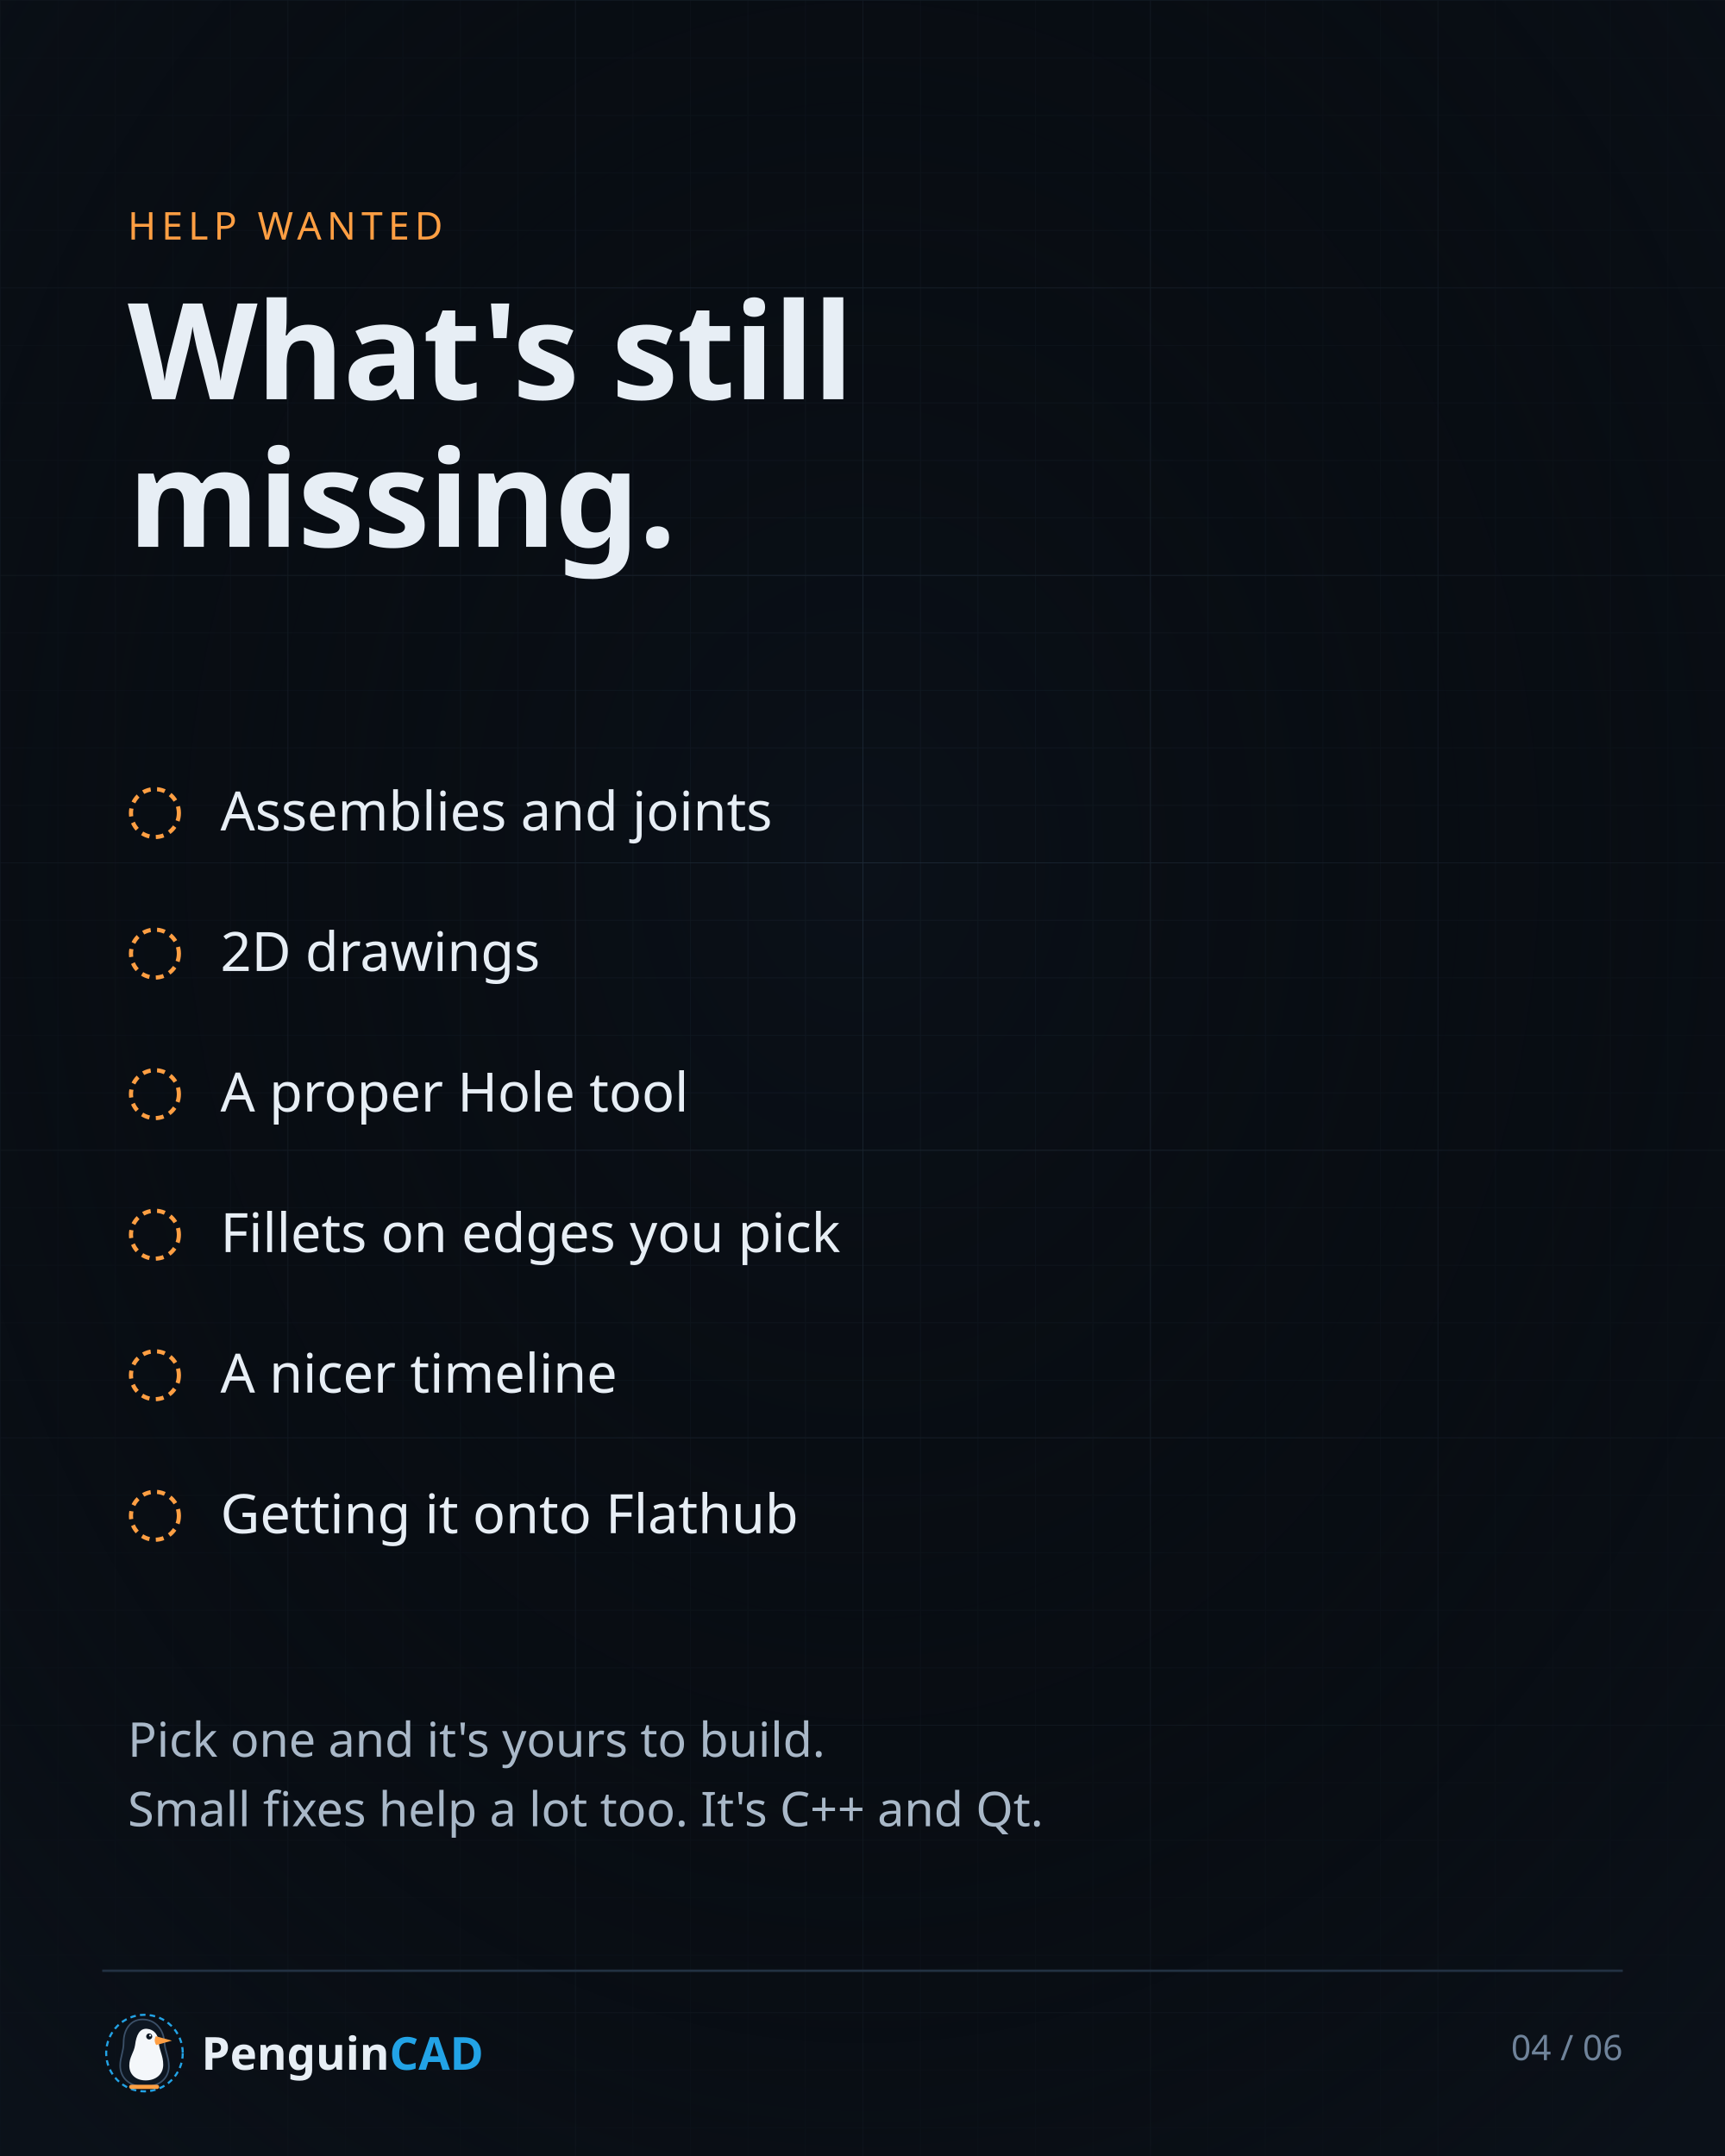
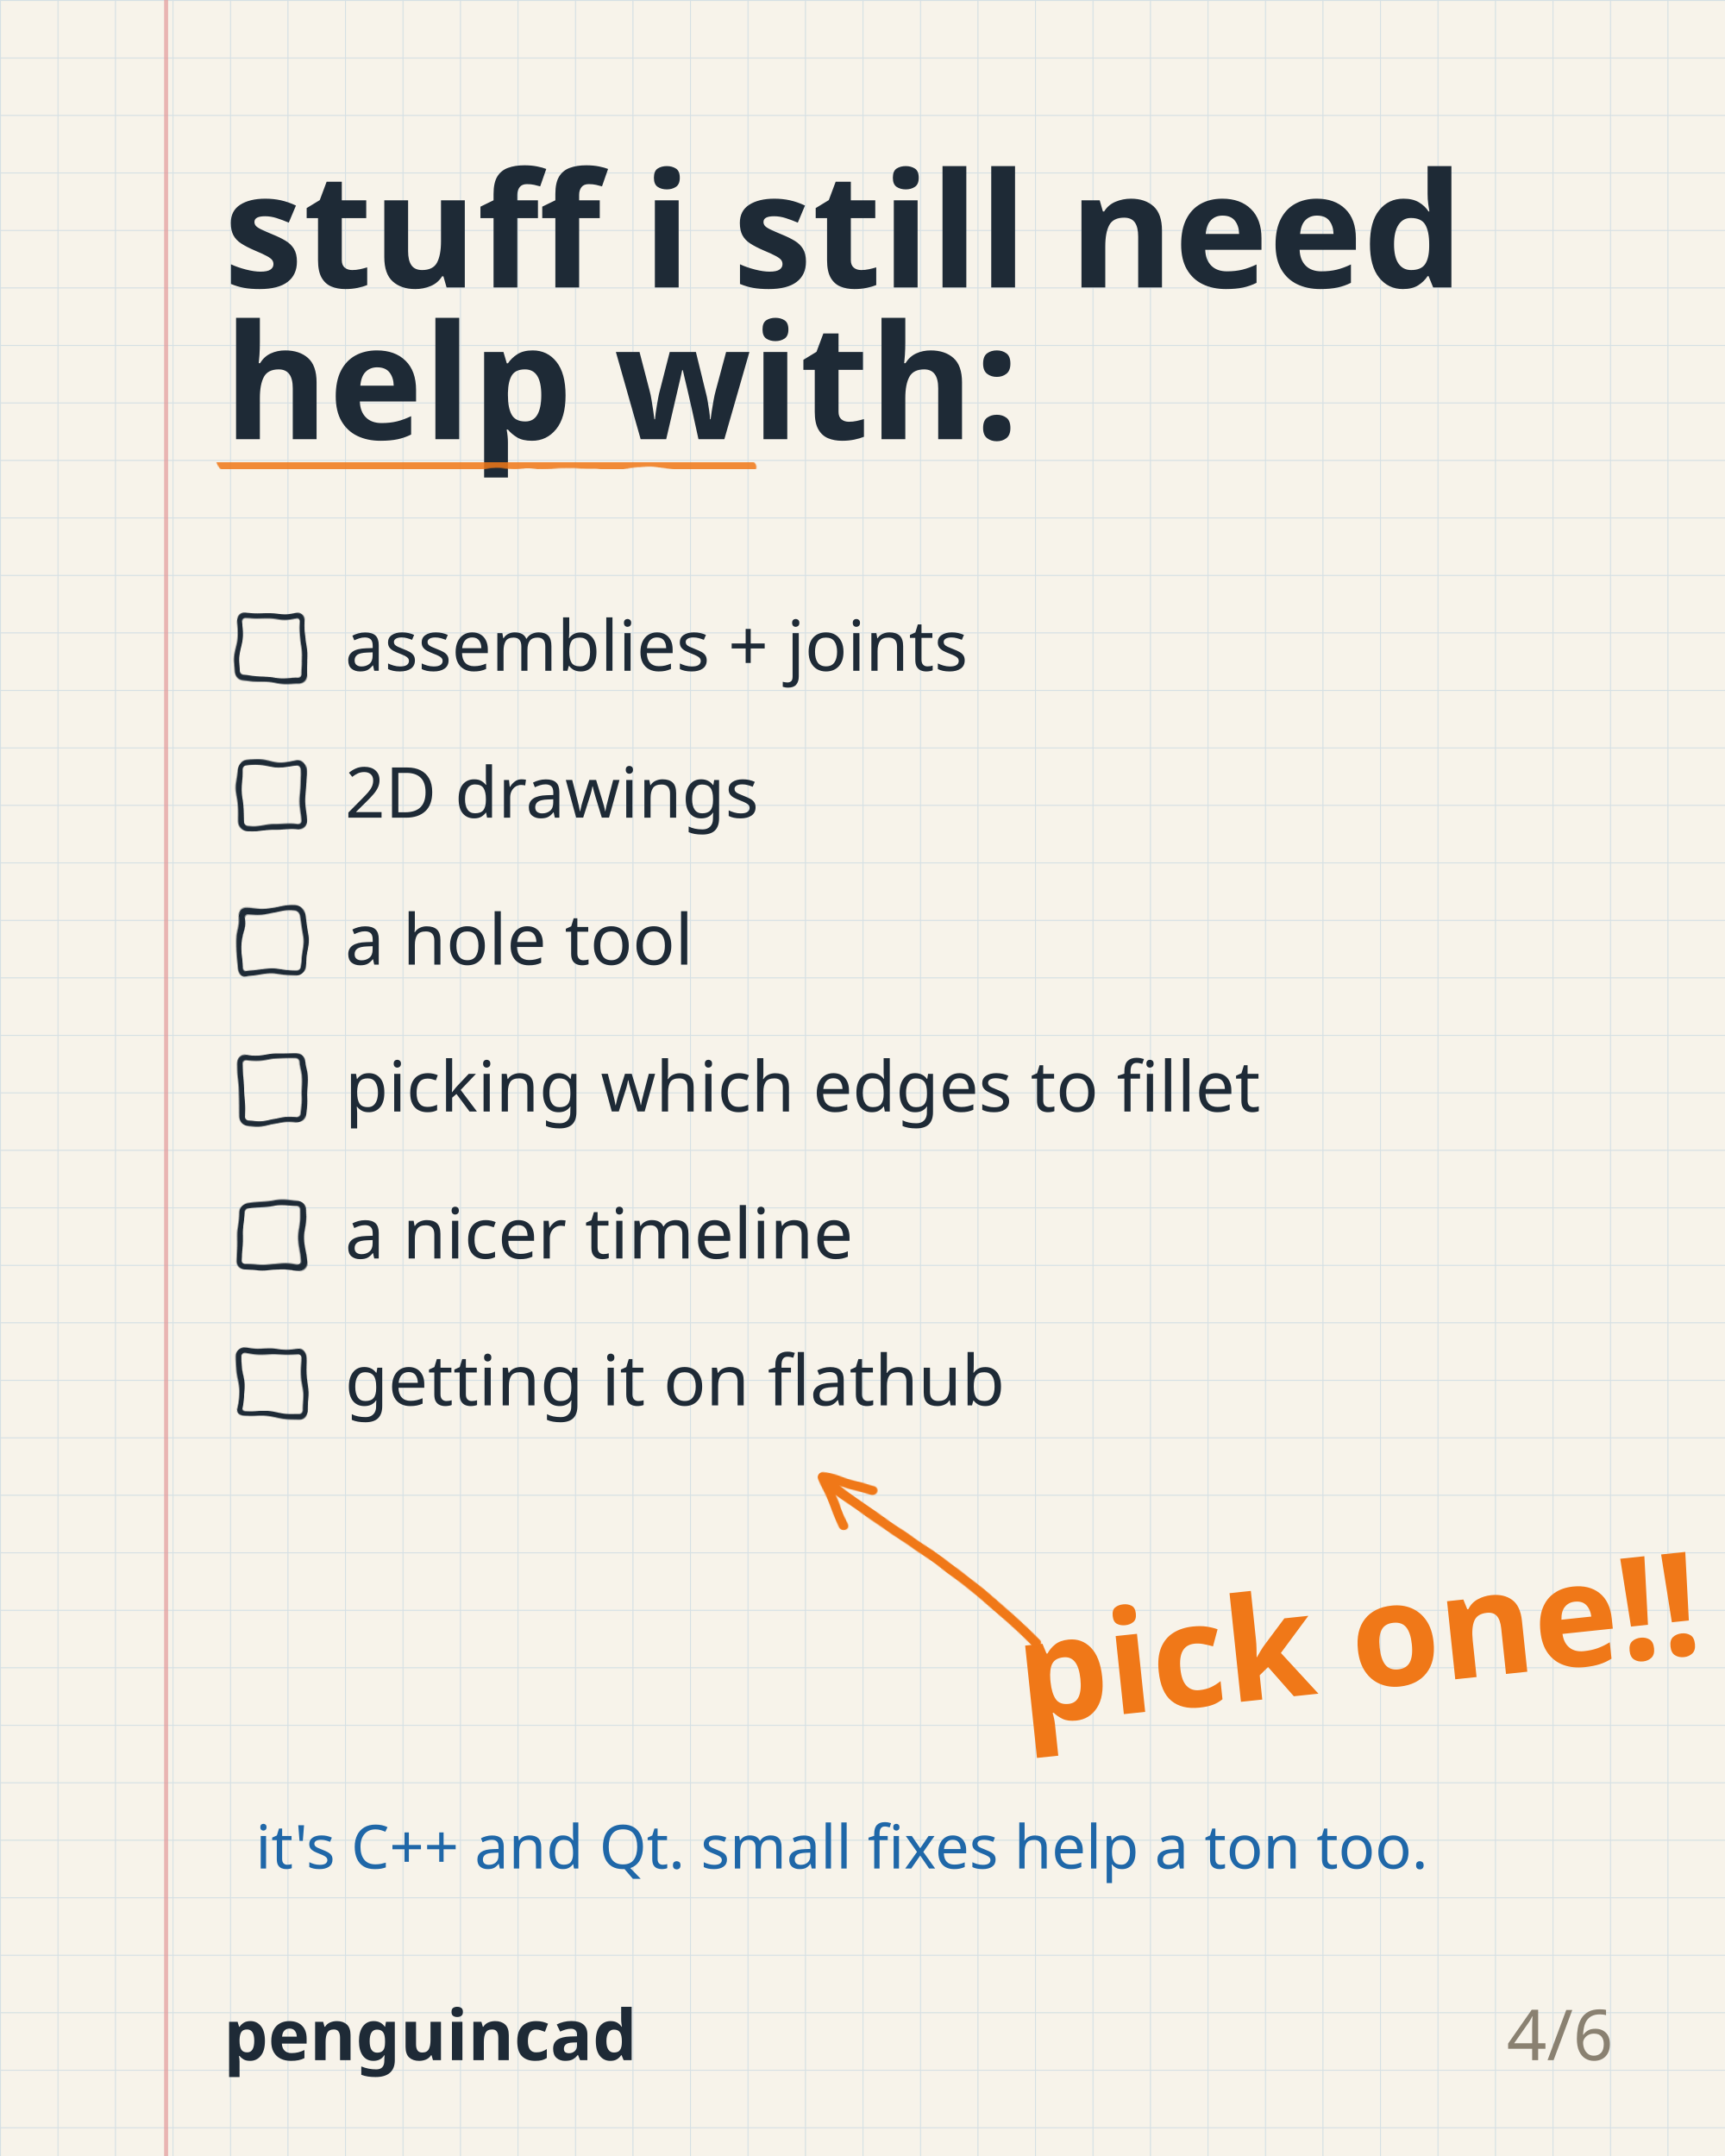
<svg xmlns="http://www.w3.org/2000/svg" width="1080" height="1350" viewBox="0 0 1080 1350">
  <defs>
-     <pattern id="minor" width="36" height="36" patternUnits="userSpaceOnUse">
-       <path d="M36 0H0V36" fill="none" stroke="#80aad2" stroke-opacity=".06" stroke-width="1" />
+     <pattern id="grid" width="36" height="36" patternUnits="userSpaceOnUse">
+       <path d="M36 0H0V36" fill="none" stroke="#9fc0dc" stroke-opacity=".38" stroke-width="1.2" />
    </pattern>
-     <pattern id="major" width="180" height="180" patternUnits="userSpaceOnUse">
-       <path d="M180 0H0V180" fill="none" stroke="#80aad2" stroke-opacity=".11" stroke-width="1" />
-     </pattern>
-     <radialGradient id="fade" cx="50%" cy="40%" r="75%">
-       <stop offset="0" stop-color="#000" stop-opacity="0" />
-       <stop offset="1" stop-color="#0b1119" stop-opacity=".95" />
-     </radialGradient>
-     <radialGradient id="glow" cx="50%" cy="50%" r="50%">
-       <stop offset="0" stop-color="#22a3e6" stop-opacity=".30" />
-       <stop offset="1" stop-color="#22a3e6" stop-opacity="0" />
-     </radialGradient>
-     <radialGradient id="glowOrange" cx="50%" cy="50%" r="50%">
-       <stop offset="0" stop-color="#ff9f43" stop-opacity=".22" />
-       <stop offset="1" stop-color="#ff9f43" stop-opacity="0" />
-     </radialGradient>
-     <linearGradient id="top" x1="0" y1="0" x2="1" y2="1">
-       <stop offset="0" stop-color="#eef3f7" />
-       <stop offset="1" stop-color="#aebccb" />
-     </linearGradient>
-     <linearGradient id="side" x1="0" y1="0" x2="1" y2="0">
-       <stop offset="0" stop-color="#4c5c6e" />
-       <stop offset=".45" stop-color="#9aa9b8" />
-       <stop offset=".7" stop-color="#7b8a9a" />
-       <stop offset="1" stop-color="#3f4e5f" />
-     </linearGradient>
-     <linearGradient id="hole" x1="0" y1="0" x2="0" y2="1">
-       <stop offset="0" stop-color="#0c131b" />
-       <stop offset="1" stop-color="#2a3847" />
-     </linearGradient>
-     <marker id="arrow" viewBox="0 0 10 10" refX="9" refY="5" markerWidth="9" markerHeight="9" orient="auto-start-reverse">
-       <path d="M0 1.5 10 5 0 8.5z" fill="#ff9f43" />
-     </marker>
+     <filter id="rough" x="-10%" y="-10%" width="120%" height="120%">
+       <feTurbulence type="fractalNoise" baseFrequency="0.035" numOctaves="2" seed="7" />
+       <feDisplacementMap in="SourceGraphic" scale="7" />
+     </filter>
+     <filter id="shadow" x="-10%" y="-10%" width="130%" height="130%">
+       <feDropShadow dx="4" dy="10" stdDeviation="10" flood-color="#3a2f1e" flood-opacity=".28" />
+     </filter>
    <symbol id="penguin" viewBox="0 0 64 64">
-       <circle cx="32" cy="33" r="29" fill="none" stroke="#22a3e6" stroke-width="1.6" stroke-dasharray="4.2 3.2" />
-       <path d="M30.5 7.5c9.8 0 15.9 7.6 16.6 17.2.5 7 3.4 11.4 3.4 18.3 0 9.6-7.9 15.5-18.5 15.5S13.6 52.4 13.6 42.4c0-6.2 2.6-10.6 2.6-17.4C16.2 14.9 21.6 7.5 30.5 7.5z" fill="#0E1722" stroke="#3B5068" stroke-width="1.2" />
+       <path d="M30.5 7.5c9.8 0 15.9 7.6 16.6 17.2.5 7 3.4 11.4 3.4 18.3 0 9.6-7.9 15.5-18.5 15.5S13.6 52.4 13.6 42.4c0-6.2 2.6-10.6 2.6-17.4C16.2 14.9 21.6 7.5 30.5 7.5z" fill="#0E1722" />
      <path d="M33.8 14.6c5.6.4 8.6 4.6 9 10.2.4 6.2 3.4 10 3.4 17 0 7.4-5.6 11.9-13.3 11.9-7.4 0-12.4-4.4-12.4-11.3 0-6.5 3.6-9.8 4.4-15.6.9-7.3 3.4-12.6 8.9-12.2z" fill="#F4F7FA" />
      <path d="M40.6 20.2 52.8 23.6 40.9 26.9c-1.4-2.2-1.5-4.4-.3-6.7z" fill="#FF9F43" />
      <circle cx="35.6" cy="20.4" r="2.3" fill="#0E1722" />
      <circle cx="36.3" cy="19.7" r=".75" fill="#F4F7FA" />
      <path d="M22 58.6h19.5" stroke="#FF9F43" stroke-width="3.2" stroke-linecap="round" />
    </symbol>
  </defs>
-   <rect width="1080" height="1350" fill="#0b1119" />
-   <rect width="1080" height="1350" fill="url(#minor)" />
-   <rect width="1080" height="1350" fill="url(#major)" />
-   <rect width="1080" height="1350" fill="url(#fade)" />
-   <text x="80" y="150" font-size="24" style="font-family:'B612 Mono';letter-spacing:.14em" fill="#ff9f43" text-anchor="start">HELP WANTED</text>
-   <text x="80" y="250.0" font-size="84" style="font-family:Archivo;font-stretch:112%;font-weight:800;letter-spacing:-.01em" fill="#e7eef5" text-anchor="start">What's still</text>
-   <text x="80" y="342.4" font-size="84" style="font-family:Archivo;font-stretch:112%;font-weight:800;letter-spacing:-.01em" fill="#e7eef5" text-anchor="start">missing.</text>
-   <circle cx="97" cy="509.12" r="15" fill="none" stroke="#ff9f43" stroke-width="2.6" stroke-dasharray="5 4" />
-   <text x="138" y="520" font-size="34" style="font-family:Archivo;font-weight:500" fill="#e7eef5" text-anchor="start">Assemblies and joints</text>
-   <circle cx="97" cy="597.12" r="15" fill="none" stroke="#ff9f43" stroke-width="2.6" stroke-dasharray="5 4" />
-   <text x="138" y="608" font-size="34" style="font-family:Archivo;font-weight:500" fill="#e7eef5" text-anchor="start">2D drawings</text>
-   <circle cx="97" cy="685.12" r="15" fill="none" stroke="#ff9f43" stroke-width="2.6" stroke-dasharray="5 4" />
-   <text x="138" y="696" font-size="34" style="font-family:Archivo;font-weight:500" fill="#e7eef5" text-anchor="start">A proper Hole tool</text>
-   <circle cx="97" cy="773.12" r="15" fill="none" stroke="#ff9f43" stroke-width="2.6" stroke-dasharray="5 4" />
-   <text x="138" y="784" font-size="34" style="font-family:Archivo;font-weight:500" fill="#e7eef5" text-anchor="start">Fillets on edges you pick</text>
-   <circle cx="97" cy="861.12" r="15" fill="none" stroke="#ff9f43" stroke-width="2.6" stroke-dasharray="5 4" />
-   <text x="138" y="872" font-size="34" style="font-family:Archivo;font-weight:500" fill="#e7eef5" text-anchor="start">A nicer timeline</text>
-   <circle cx="97" cy="949.12" r="15" fill="none" stroke="#ff9f43" stroke-width="2.6" stroke-dasharray="5 4" />
-   <text x="138" y="960" font-size="34" style="font-family:Archivo;font-weight:500" fill="#e7eef5" text-anchor="start">Getting it onto Flathub</text>
-   <text x="80" y="1100.0" font-size="30" style="font-family:Archivo;font-weight:500" fill="#a9b8c8" text-anchor="start">Pick one and it's yours to build.</text>
-   <text x="80" y="1143.5" font-size="30" style="font-family:Archivo;font-weight:500" fill="#a9b8c8" text-anchor="start">Small fixes help a lot too. It's C++ and Qt.</text>
-   <use href="#penguin" x="64" y="1258.28" width="52.9" height="52.9" />
-   <text x="126.1" y="1296" font-size="28.52" style="font-family:Archivo;font-stretch:125%;font-weight:800" fill="#e7eef5">Penguin<tspan fill="#22a3e6">CAD</tspan>
-   </text>
-   <text x="1016" y="1290" font-size="22" style="font-family:'B612 Mono'" fill="#6f839a" text-anchor="end">04 / 06</text>
-   <path d="M64 1234H1016" stroke="#223142" stroke-width="1.5" />
+   <rect width="1080" height="1350" fill="#f7f3ea" />
+   <rect width="1080" height="1350" fill="url(#grid)" />
+   <path d="M104 0V1350" stroke="#e39a9a" stroke-width="2.5" stroke-opacity=".7" />
+   <text x="140" y="180.0" font-size="100" style="font-family:Caveat;font-weight:700" fill="#1e2a36" text-anchor="start">stuff i still need</text>
+   <text x="140" y="275.0" font-size="100" style="font-family:Caveat;font-weight:700" fill="#1e2a36" text-anchor="start">help with:</text>
+   <path d="M140 290 C239.0 296 371.0 285 470 293" fill="none" stroke="#f07818" stroke-width="8" stroke-linecap="round" stroke-opacity=".85" filter="url(#rough)" />
+   <rect x="150" y="385.68" width="40" height="40" rx="4" fill="none" stroke="#1e2a36" stroke-width="3.5" filter="url(#rough)" />
+   <text x="216" y="420" font-size="44" style="font-family:'Patrick Hand'" fill="#1e2a36" text-anchor="start">assemblies + joints</text>
+   <rect x="150" y="477.68" width="40" height="40" rx="4" fill="none" stroke="#1e2a36" stroke-width="3.5" filter="url(#rough)" />
+   <text x="216" y="512" font-size="44" style="font-family:'Patrick Hand'" fill="#1e2a36" text-anchor="start">2D drawings</text>
+   <rect x="150" y="569.68" width="40" height="40" rx="4" fill="none" stroke="#1e2a36" stroke-width="3.5" filter="url(#rough)" />
+   <text x="216" y="604" font-size="44" style="font-family:'Patrick Hand'" fill="#1e2a36" text-anchor="start">a hole tool</text>
+   <rect x="150" y="661.68" width="40" height="40" rx="4" fill="none" stroke="#1e2a36" stroke-width="3.5" filter="url(#rough)" />
+   <text x="216" y="696" font-size="44" style="font-family:'Patrick Hand'" fill="#1e2a36" text-anchor="start">picking which edges to fillet</text>
+   <rect x="150" y="753.68" width="40" height="40" rx="4" fill="none" stroke="#1e2a36" stroke-width="3.5" filter="url(#rough)" />
+   <text x="216" y="788" font-size="44" style="font-family:'Patrick Hand'" fill="#1e2a36" text-anchor="start">a nicer timeline</text>
+   <rect x="150" y="845.68" width="40" height="40" rx="4" fill="none" stroke="#1e2a36" stroke-width="3.5" filter="url(#rough)" />
+   <text x="216" y="880" font-size="44" style="font-family:'Patrick Hand'" fill="#1e2a36" text-anchor="start">getting it on flathub</text>
+   <text x="640" y="1080" font-size="90" style="font-family:Caveat;font-weight:700" fill="#f07818" text-anchor="start" transform="rotate(-6 640 1080)">pick one!!</text>
+   <g fill="none" stroke="#f07818" stroke-width="6" stroke-linecap="round" stroke-linejoin="round" filter="url(#rough)">
+     <path d="M650 1030 C 600 980, 560 960, 520 930" />
+     <path d="M545 932 L516 926 L527 954" />
+   </g>
+   <text x="160" y="1170.0" font-size="38" style="font-family:'Patrick Hand'" fill="#1f67a8" text-anchor="start">it's C++ and Qt. small fixes help a ton too.</text>
+   <text x="140" y="1290" font-size="44" style="font-family:Caveat;font-weight:700" fill="#1e2a36" text-anchor="start">penguincad</text>
+   <text x="1010" y="1290" font-size="44" style="font-family:Caveat;font-weight:500" fill="#8a8171" text-anchor="end">4/6</text>
</svg>
